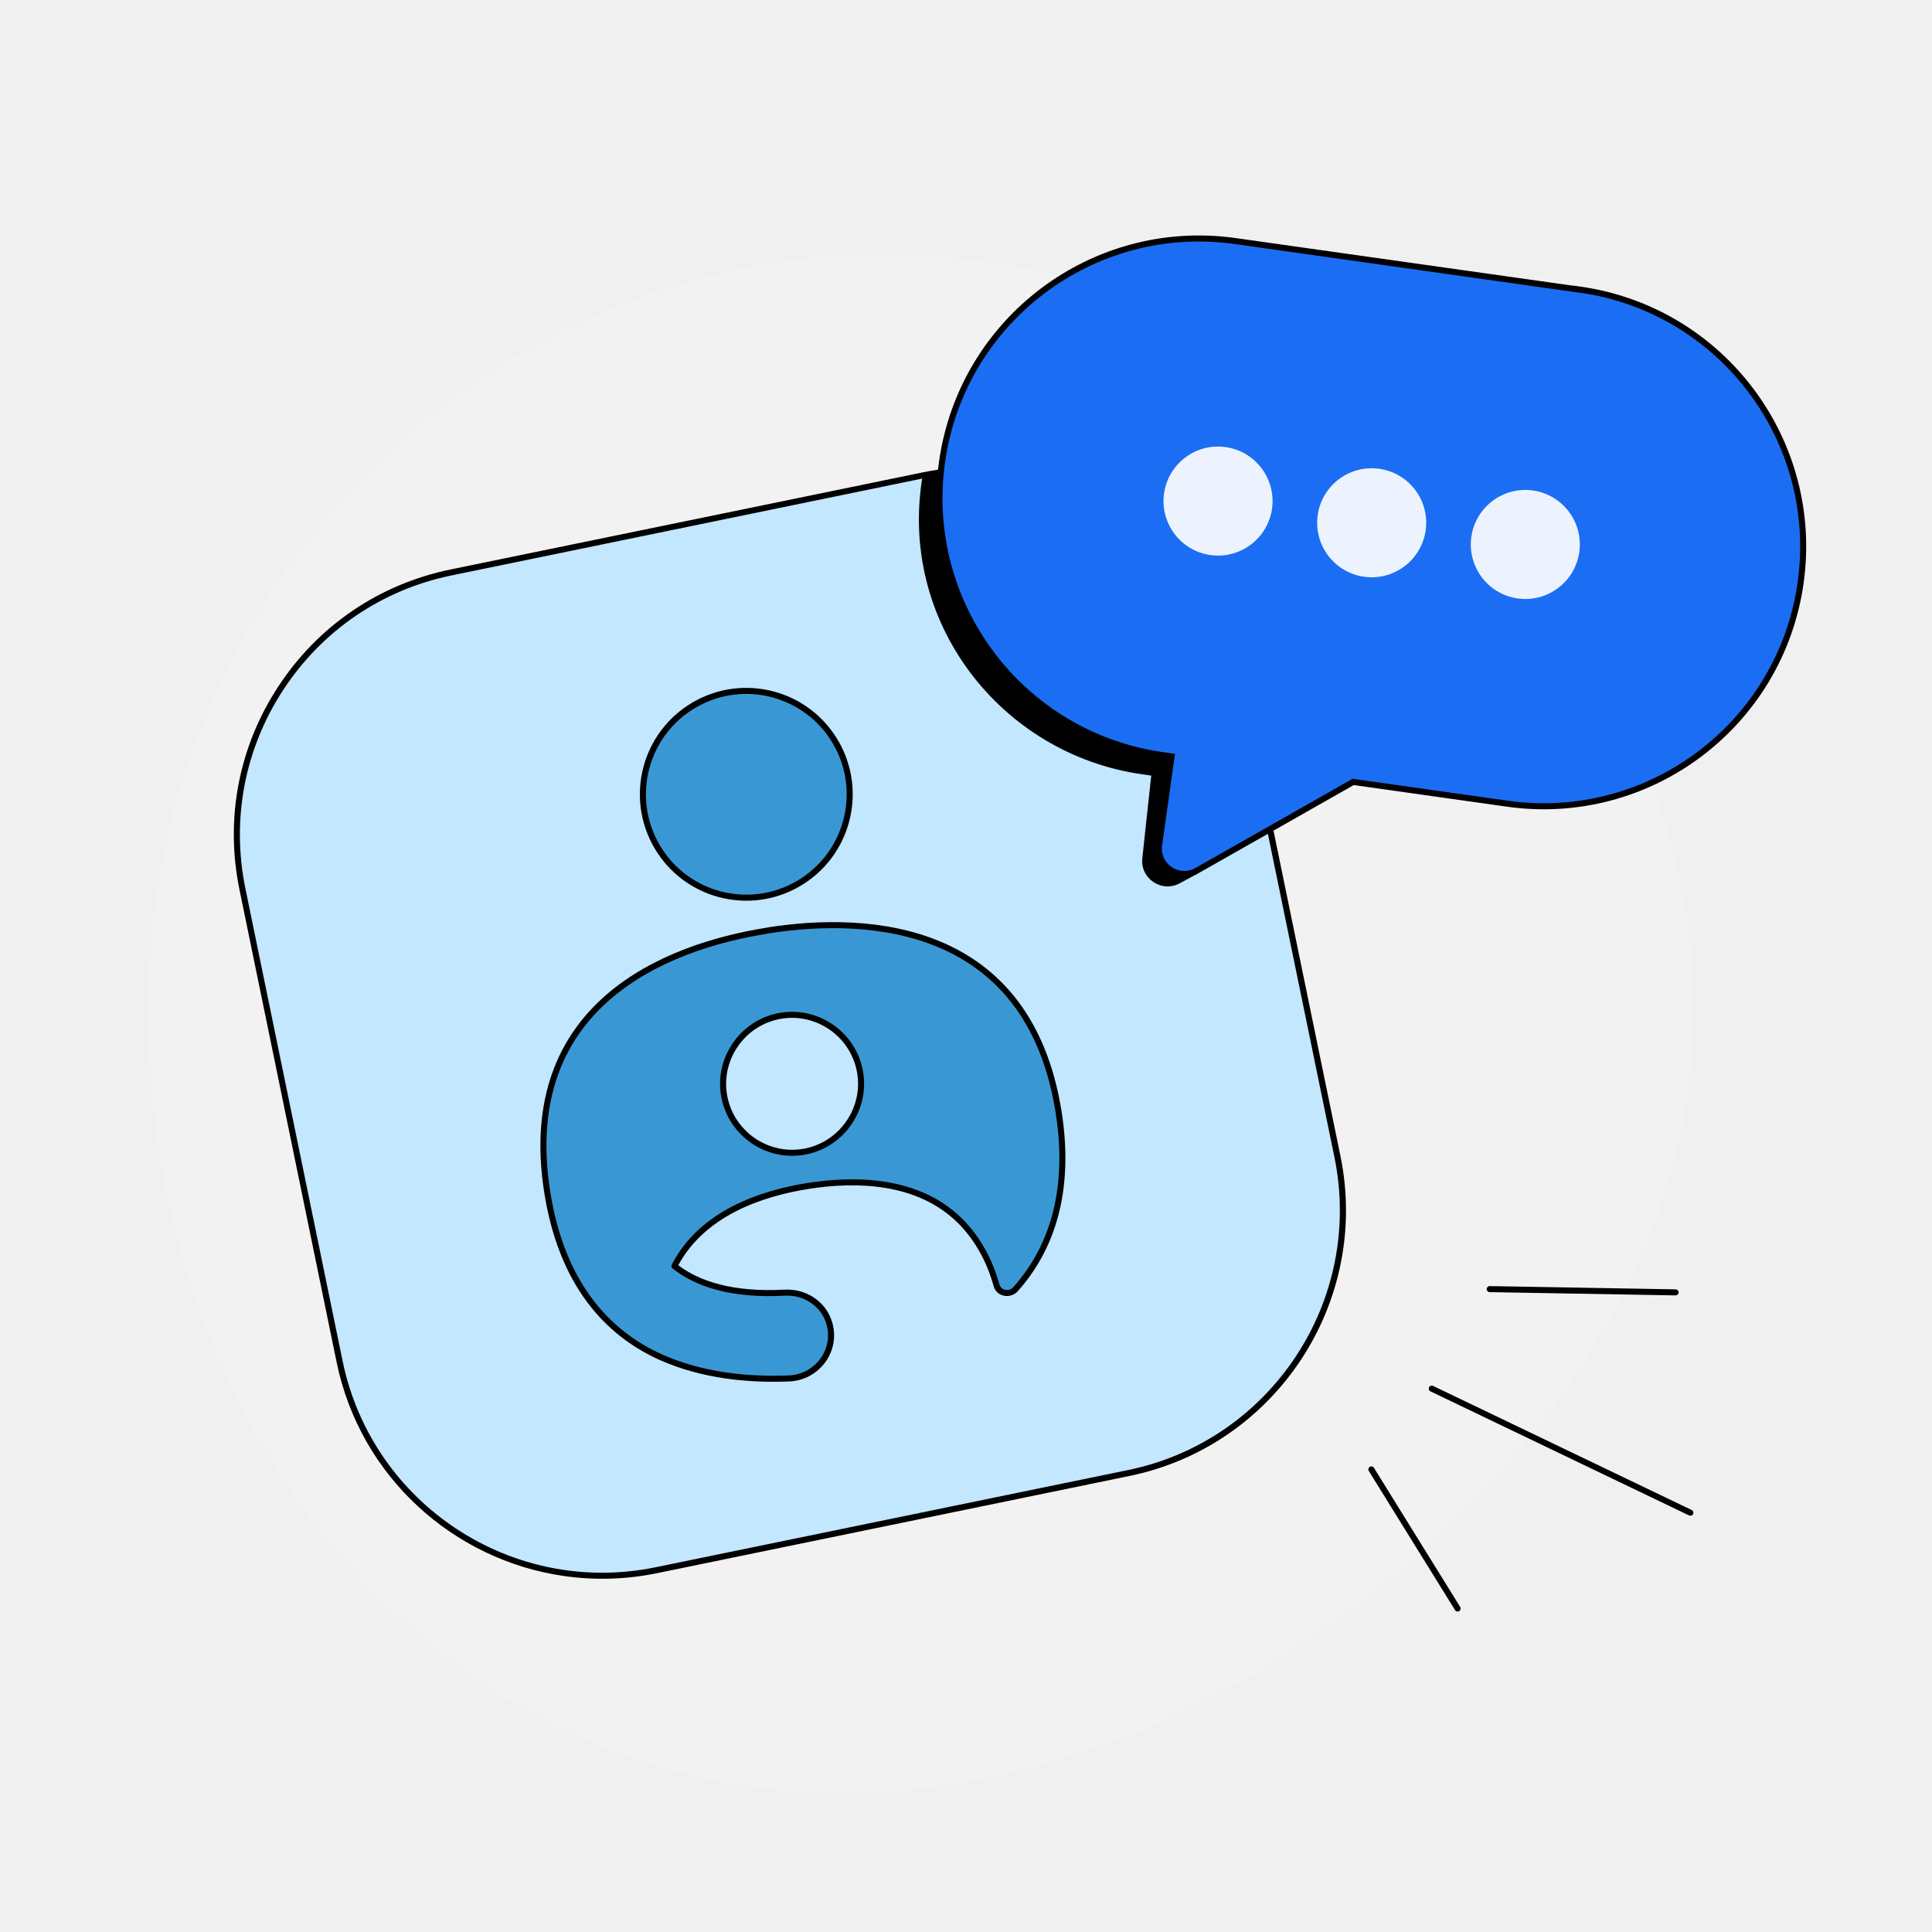
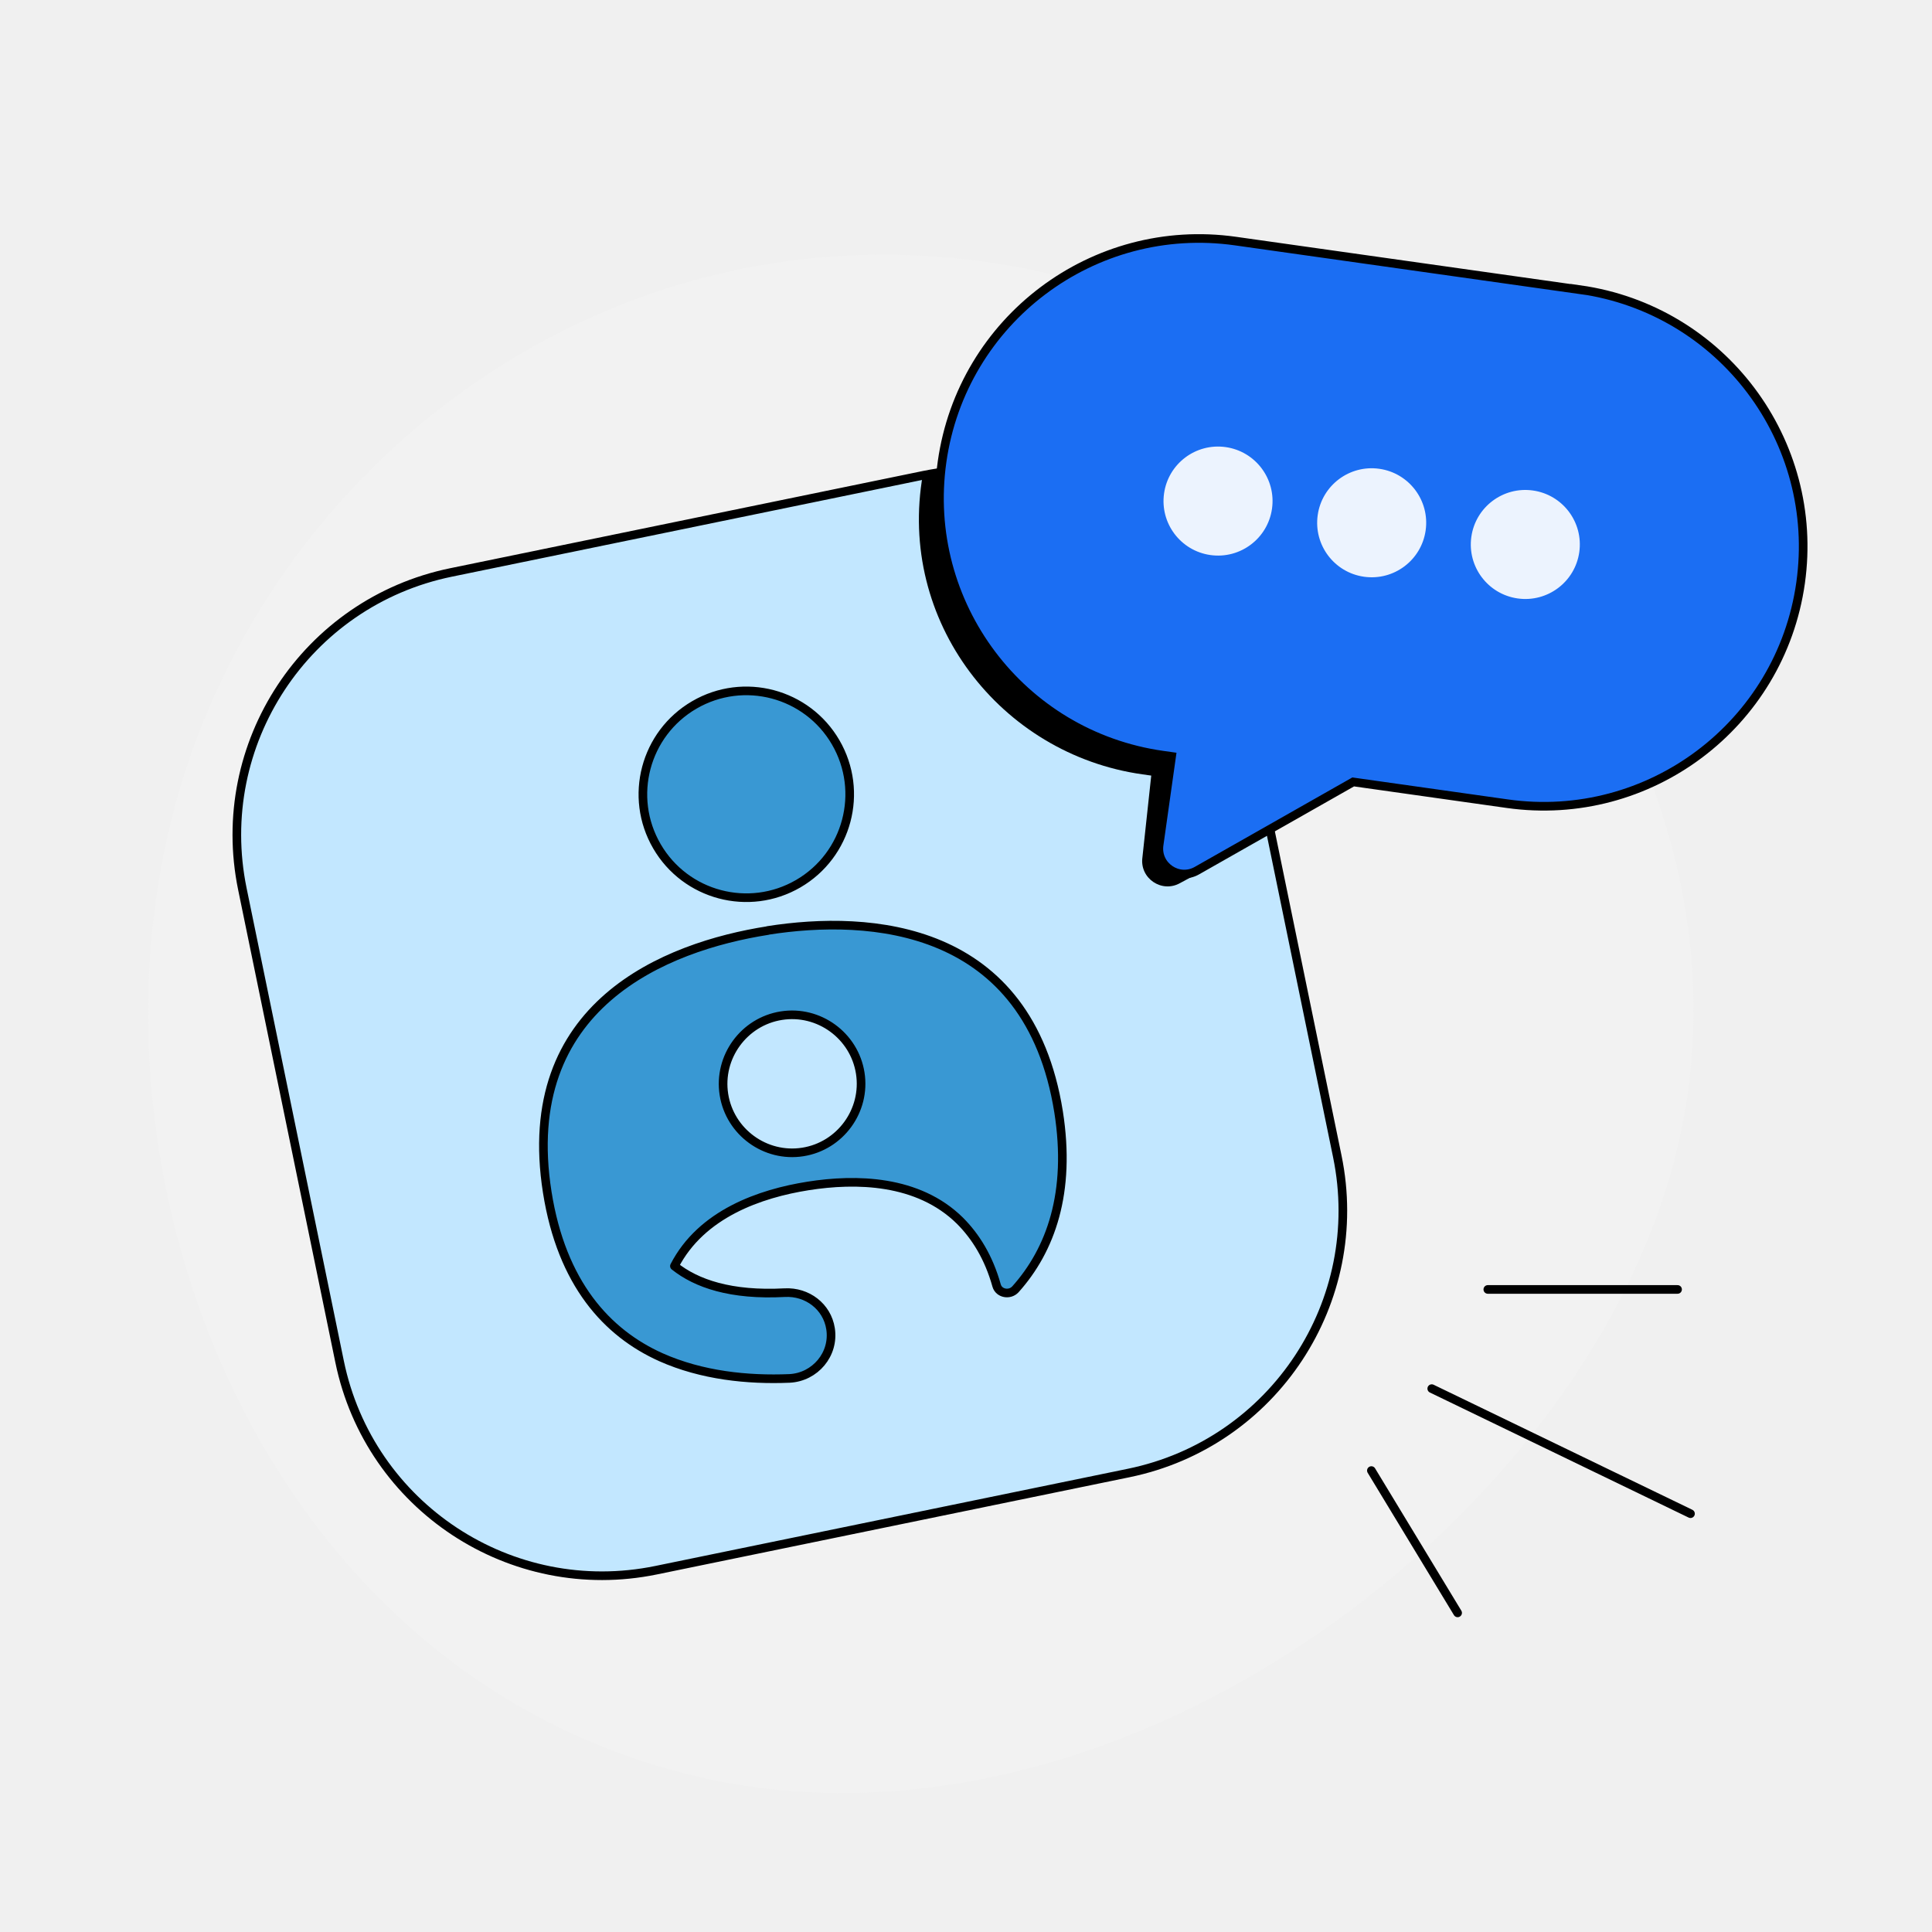
<svg xmlns="http://www.w3.org/2000/svg" width="224" height="224" viewBox="0 0 224 224" fill="none">
-   <g clip-path="url(#clip0_1225_5563)">
+   <g clip-path="url(#clip0_5909_157435)">
    <path d="M79.108 205.546C30.444 192.926 8.918 137.386 20.05 94.324C31.185 51.271 75.444 19.711 124.111 32.341C172.775 44.961 205.296 91.284 194.164 134.347C183.032 177.409 127.766 218.179 79.111 205.555L79.108 205.546Z" fill="#F2F2F2" />
-     <path d="M107.077 55.103L52.284 66.373C35.471 69.831 24.645 86.264 28.103 103.077L39.373 157.87C42.831 174.683 59.264 185.509 76.077 182.051L130.87 170.781C147.683 167.323 158.509 150.89 155.051 134.077L143.781 79.284C140.323 62.471 123.89 51.644 107.077 55.103Z" fill="#C2E7FF" />
-     <path d="M92.551 102.457C98.275 99.13 100.218 91.793 96.891 86.069C93.565 80.345 86.228 78.401 80.504 81.728C74.78 85.055 72.836 92.392 76.163 98.116C79.49 103.84 86.827 105.783 92.551 102.457Z" fill="#3998D3" />
-     <path fill-rule="evenodd" clip-rule="evenodd" d="M80.68 82.031C75.123 85.26 73.236 92.383 76.465 97.94C79.695 103.497 86.818 105.384 92.375 102.154C97.932 98.925 99.818 91.802 96.589 86.245C93.359 80.688 86.237 78.801 80.68 82.031ZM75.86 98.292C72.436 92.4 74.437 84.849 80.328 81.425C86.219 78.002 93.77 80.002 97.194 85.893C100.618 91.784 98.618 99.336 92.727 102.759C86.835 106.183 79.284 104.183 75.86 98.292Z" fill="black" />
-     <path d="M89.022 107.891C77.169 109.754 60.021 116.519 63.449 138.227C65.124 148.813 70.361 154.543 76.623 157.356C81.369 159.473 86.679 160.019 91.536 159.817C94.502 159.669 96.757 157.015 96.295 154.049C95.895 151.479 93.588 149.735 90.982 149.873C84.725 150.209 80.731 148.815 78.194 146.79C81.326 140.707 88.164 138.375 93.693 137.501C99.221 136.626 106.438 136.744 111.287 141.522C113.104 143.335 114.632 145.764 115.553 149.06C115.823 149.981 117.064 150.205 117.726 149.489C121.82 144.92 124.21 138.274 122.735 128.915C119.266 107.165 100.868 106.015 89.015 107.878L89.022 107.891ZM93.079 133.562C88.733 134.247 84.619 131.248 83.934 126.902C83.25 122.557 86.249 118.442 90.594 117.758C94.939 117.073 99.054 120.072 99.738 124.418C100.423 128.763 97.424 132.878 93.079 133.562Z" fill="#3998D3" />
-     <path fill-rule="evenodd" clip-rule="evenodd" d="M88.868 107.561C88.897 107.547 88.928 107.538 88.961 107.533C94.915 106.597 102.554 106.409 109.156 109.22C115.787 112.042 121.328 117.871 123.081 128.86L123.081 128.86C124.571 138.312 122.159 145.067 117.986 149.723L117.983 149.726L117.983 149.726C117.163 150.613 115.574 150.378 115.217 149.159L115.216 149.154C114.311 145.916 112.814 143.54 111.041 141.77C106.317 137.117 99.251 136.976 93.747 137.847C88.323 138.705 81.751 140.958 78.641 146.694C81.105 148.556 84.955 149.846 90.963 149.524L90.963 149.524C93.736 149.377 96.212 151.234 96.641 153.996C97.137 157.174 94.719 160.008 91.554 160.166L91.551 160.166C86.661 160.37 81.293 159.822 76.48 157.675L76.479 157.675C70.103 154.811 64.795 148.977 63.104 138.282L63.104 138.282C61.372 127.314 64.841 120.074 70.276 115.353C75.658 110.679 82.932 108.506 88.868 107.561ZM89.169 108.209C89.14 108.222 89.109 108.232 89.077 108.237C83.178 109.164 76.003 111.306 70.735 115.882C65.49 120.437 62.099 127.432 63.795 138.172C65.452 148.65 70.619 154.275 76.766 157.036C81.446 159.124 86.696 159.668 91.52 159.467C94.286 159.328 96.379 156.855 95.949 154.103L95.949 154.103C95.579 151.723 93.441 150.093 91.001 150.223C84.685 150.561 80.598 149.156 77.976 147.063C77.846 146.959 77.807 146.778 77.883 146.63C81.096 140.39 88.085 138.033 93.638 137.155C99.191 136.277 106.558 136.371 111.533 141.272L111.535 141.274C113.395 143.13 114.953 145.612 115.889 148.964C116.073 149.584 116.963 149.796 117.467 149.253C121.483 144.771 123.85 138.234 122.389 128.97C120.673 118.208 115.281 112.587 108.882 109.864C102.491 107.143 95.053 107.295 89.169 108.209ZM90.648 118.104C86.494 118.758 83.626 122.694 84.28 126.848C84.934 131.003 88.87 133.871 93.024 133.216C97.179 132.562 100.047 128.626 99.393 124.472C98.738 120.317 94.803 117.449 90.648 118.104ZM83.588 126.957C82.874 122.42 86.004 118.127 90.54 117.412C95.076 116.697 99.37 119.827 100.084 124.363C100.799 128.9 97.669 133.193 93.133 133.908C88.597 134.623 84.303 131.493 83.588 126.957Z" fill="black" />
-     <path d="M65.363 182.723C52.615 180.886 41.766 171.261 39.028 157.935L27.765 103.149C26.07 94.923 27.682 86.538 32.309 79.526C36.926 72.512 44.002 67.722 52.227 66.028L107.013 54.764C123.995 51.269 140.64 62.245 144.136 79.217L155.409 134.004C158.904 150.985 147.929 167.631 130.957 171.127L130.885 170.783L130.957 171.127L76.17 182.4C72.516 183.147 68.877 183.229 65.383 182.726L65.363 182.723ZM117.691 55.12C114.277 54.628 110.718 54.712 107.148 55.44L52.361 66.714C44.323 68.365 37.404 73.056 32.89 79.912C28.376 86.769 26.801 94.968 28.451 103.016L39.724 157.803C43.143 174.4 59.419 185.13 76.016 181.711L130.803 170.438C147.4 167.019 158.131 150.743 154.712 134.146L143.438 79.359C140.758 66.333 130.153 56.915 117.691 55.12Z" fill="black" />
-     <path d="M183.184 33.593L143.235 27.951C131.497 26.293 115.901 44.889 109 54.5L107 55C104 72 115.989 87.453 132.455 89.779L133.477 89.923L132.455 99.403C132.111 101.835 134.707 103.592 136.838 102.376L138.786 101.328C138.786 101.328 182.895 33.208 183.184 33.593Z" fill="black" />
-     <path d="M183.184 33.593L143.235 27.95C126.785 25.627 111.549 37.078 109.224 53.544C106.9 69.994 118.351 85.23 134.817 87.556L135.839 87.7L134.389 97.97C134.045 100.402 136.641 102.159 138.772 100.943L156.892 90.658L174.752 93.18C191.203 95.504 206.439 84.053 208.764 67.587C211.088 51.136 199.637 35.901 183.171 33.575L183.184 33.593Z" fill="#1B6EF3" />
-     <path fill-rule="evenodd" clip-rule="evenodd" d="M183.967 34.053C199.786 36.745 210.674 51.562 208.418 67.538C206.119 83.812 191.06 95.13 174.801 92.834L156.823 90.294L138.599 100.638C136.72 101.71 134.433 100.162 134.735 98.019L136.235 87.402L134.866 87.209C118.592 84.91 107.274 69.852 109.57 53.593C111.869 37.318 126.928 26 143.187 28.297L183.97 34.057L183.967 34.053ZM182.398 33.128L182.384 33.11L183.22 33.228C199.877 35.581 211.461 50.994 209.111 67.636C206.758 84.293 191.345 95.877 174.703 93.527L156.961 91.021L138.945 101.247C136.562 102.606 133.658 100.641 134.042 97.921L135.444 87.998L134.768 87.902C118.111 85.549 106.527 70.136 108.877 53.495C111.23 36.837 126.643 25.253 143.284 27.604L182.398 33.128Z" fill="black" />
+     <path d="M107.077 55.103L52.284 66.373C35.471 69.831 24.645 86.264 28.103 103.077L39.373 157.87C42.831 174.683 59.264 185.509 76.077 182.051L130.87 170.781C147.683 167.323 158.509 150.89 155.051 134.077L143.781 79.284C140.323 62.471 123.89 51.644 107.077 55.103Z" fill="#C2E7FF" stroke="black" stroke-linejoin="round" />
+     <path d="M92.55 102.457C98.275 99.13 100.218 91.793 96.891 86.069C93.565 80.345 86.228 78.401 80.504 81.728C74.779 85.055 72.836 92.392 76.163 98.116C79.489 103.84 86.826 105.783 92.55 102.457Z" fill="#3998D3" stroke="black" />
+     <path d="M89.022 107.891C77.169 109.754 60.021 116.519 63.449 138.227C65.124 148.813 70.361 154.543 76.623 157.356C81.369 159.473 86.679 160.019 91.536 159.817C94.502 159.669 96.757 157.015 96.295 154.049C95.895 151.479 93.588 149.735 90.982 149.873C84.725 150.209 80.731 148.815 78.194 146.79C81.326 140.707 88.164 138.375 93.693 137.501C99.221 136.626 106.438 136.744 111.287 141.522C113.104 143.335 114.632 145.764 115.553 149.06C115.823 149.981 117.064 150.205 117.726 149.489C121.82 144.92 124.21 138.274 122.735 128.915C119.266 107.165 100.868 106.015 89.015 107.878L89.022 107.891ZM93.079 133.562C88.733 134.247 84.619 131.248 83.934 126.902C83.25 122.557 86.249 118.442 90.594 117.758C94.939 117.073 99.054 120.072 99.738 124.418C100.423 128.763 97.424 132.878 93.079 133.562Z" fill="#3998D3" stroke="black" stroke-linejoin="round" />
+     <path d="M183.184 33.593L143.236 27.951C131.498 26.293 115.901 44.889 109 54.5L107 55C104 72 115.989 87.453 132.455 89.779L133.477 89.923L132.455 99.403C132.112 101.835 134.707 103.592 136.838 102.376L138.786 101.328C138.786 101.328 182.896 33.208 183.184 33.593Z" fill="black" />
+     <path d="M183.184 33.593L143.235 27.95C126.785 25.627 111.549 37.078 109.224 53.544C106.9 69.994 118.351 85.23 134.817 87.556L135.839 87.7L134.389 97.97C134.045 100.402 136.641 102.159 138.772 100.943L156.892 90.658L174.752 93.18C191.203 95.504 206.439 84.053 208.764 67.587C211.088 51.136 199.637 35.901 183.171 33.575L183.184 33.593Z" fill="#1B6EF3" stroke="black" />
    <path d="M140.337 64.353C136.881 63.865 134.475 60.667 134.963 57.211C135.451 53.755 138.649 51.349 142.105 51.837C145.561 52.325 147.967 55.523 147.479 58.979C146.991 62.435 143.794 64.841 140.337 64.353Z" fill="#ECF3FE" />
    <path d="M158.151 66.869C154.695 66.381 152.289 63.184 152.777 59.727C153.265 56.271 156.462 53.865 159.919 54.353C163.375 54.842 165.781 58.039 165.293 61.495C164.805 64.951 161.607 67.358 158.151 66.869Z" fill="#ECF3FE" />
    <path d="M175.964 69.385C172.508 68.897 170.102 65.699 170.59 62.243C171.078 58.787 174.276 56.381 177.732 56.869C181.188 57.357 183.594 60.554 183.106 64.011C182.618 67.467 179.42 69.873 175.964 69.385Z" fill="#ECF3FE" />
-     <path fill-rule="evenodd" clip-rule="evenodd" d="M169.184 186.798C169.02 186.899 168.804 186.849 168.702 186.684L158.702 170.55C158.601 170.386 158.651 170.17 158.816 170.068C158.98 169.966 159.196 170.017 159.297 170.181L169.297 186.316C169.399 186.48 169.349 186.696 169.184 186.798Z" fill="black" />
-     <path fill-rule="evenodd" clip-rule="evenodd" d="M194.624 149.846C194.621 150.039 194.462 150.193 194.268 150.19L172.713 149.812C172.52 149.809 172.366 149.649 172.369 149.456C172.373 149.263 172.532 149.109 172.725 149.112L194.281 149.49C194.474 149.493 194.628 149.653 194.624 149.846Z" fill="black" />
-     <path fill-rule="evenodd" clip-rule="evenodd" d="M196.301 175.539C196.217 175.713 196.008 175.787 195.834 175.703L165.849 161.316C165.674 161.232 165.601 161.023 165.684 160.849C165.768 160.674 165.977 160.601 166.151 160.684L196.136 175.072C196.311 175.156 196.384 175.365 196.301 175.539Z" fill="black" />
+     <path d="M159 170.5L169 187M166 161L196 175.5M172.5 149.5H194.5" stroke="black" stroke-linecap="round" />
  </g>
  <defs>
-     <clipPath id="clip0_1225_5563">
+     <clipPath id="clip0_5909_157435">
      <rect width="224" height="224" rx="28" fill="white" />
    </clipPath>
  </defs>
</svg>
